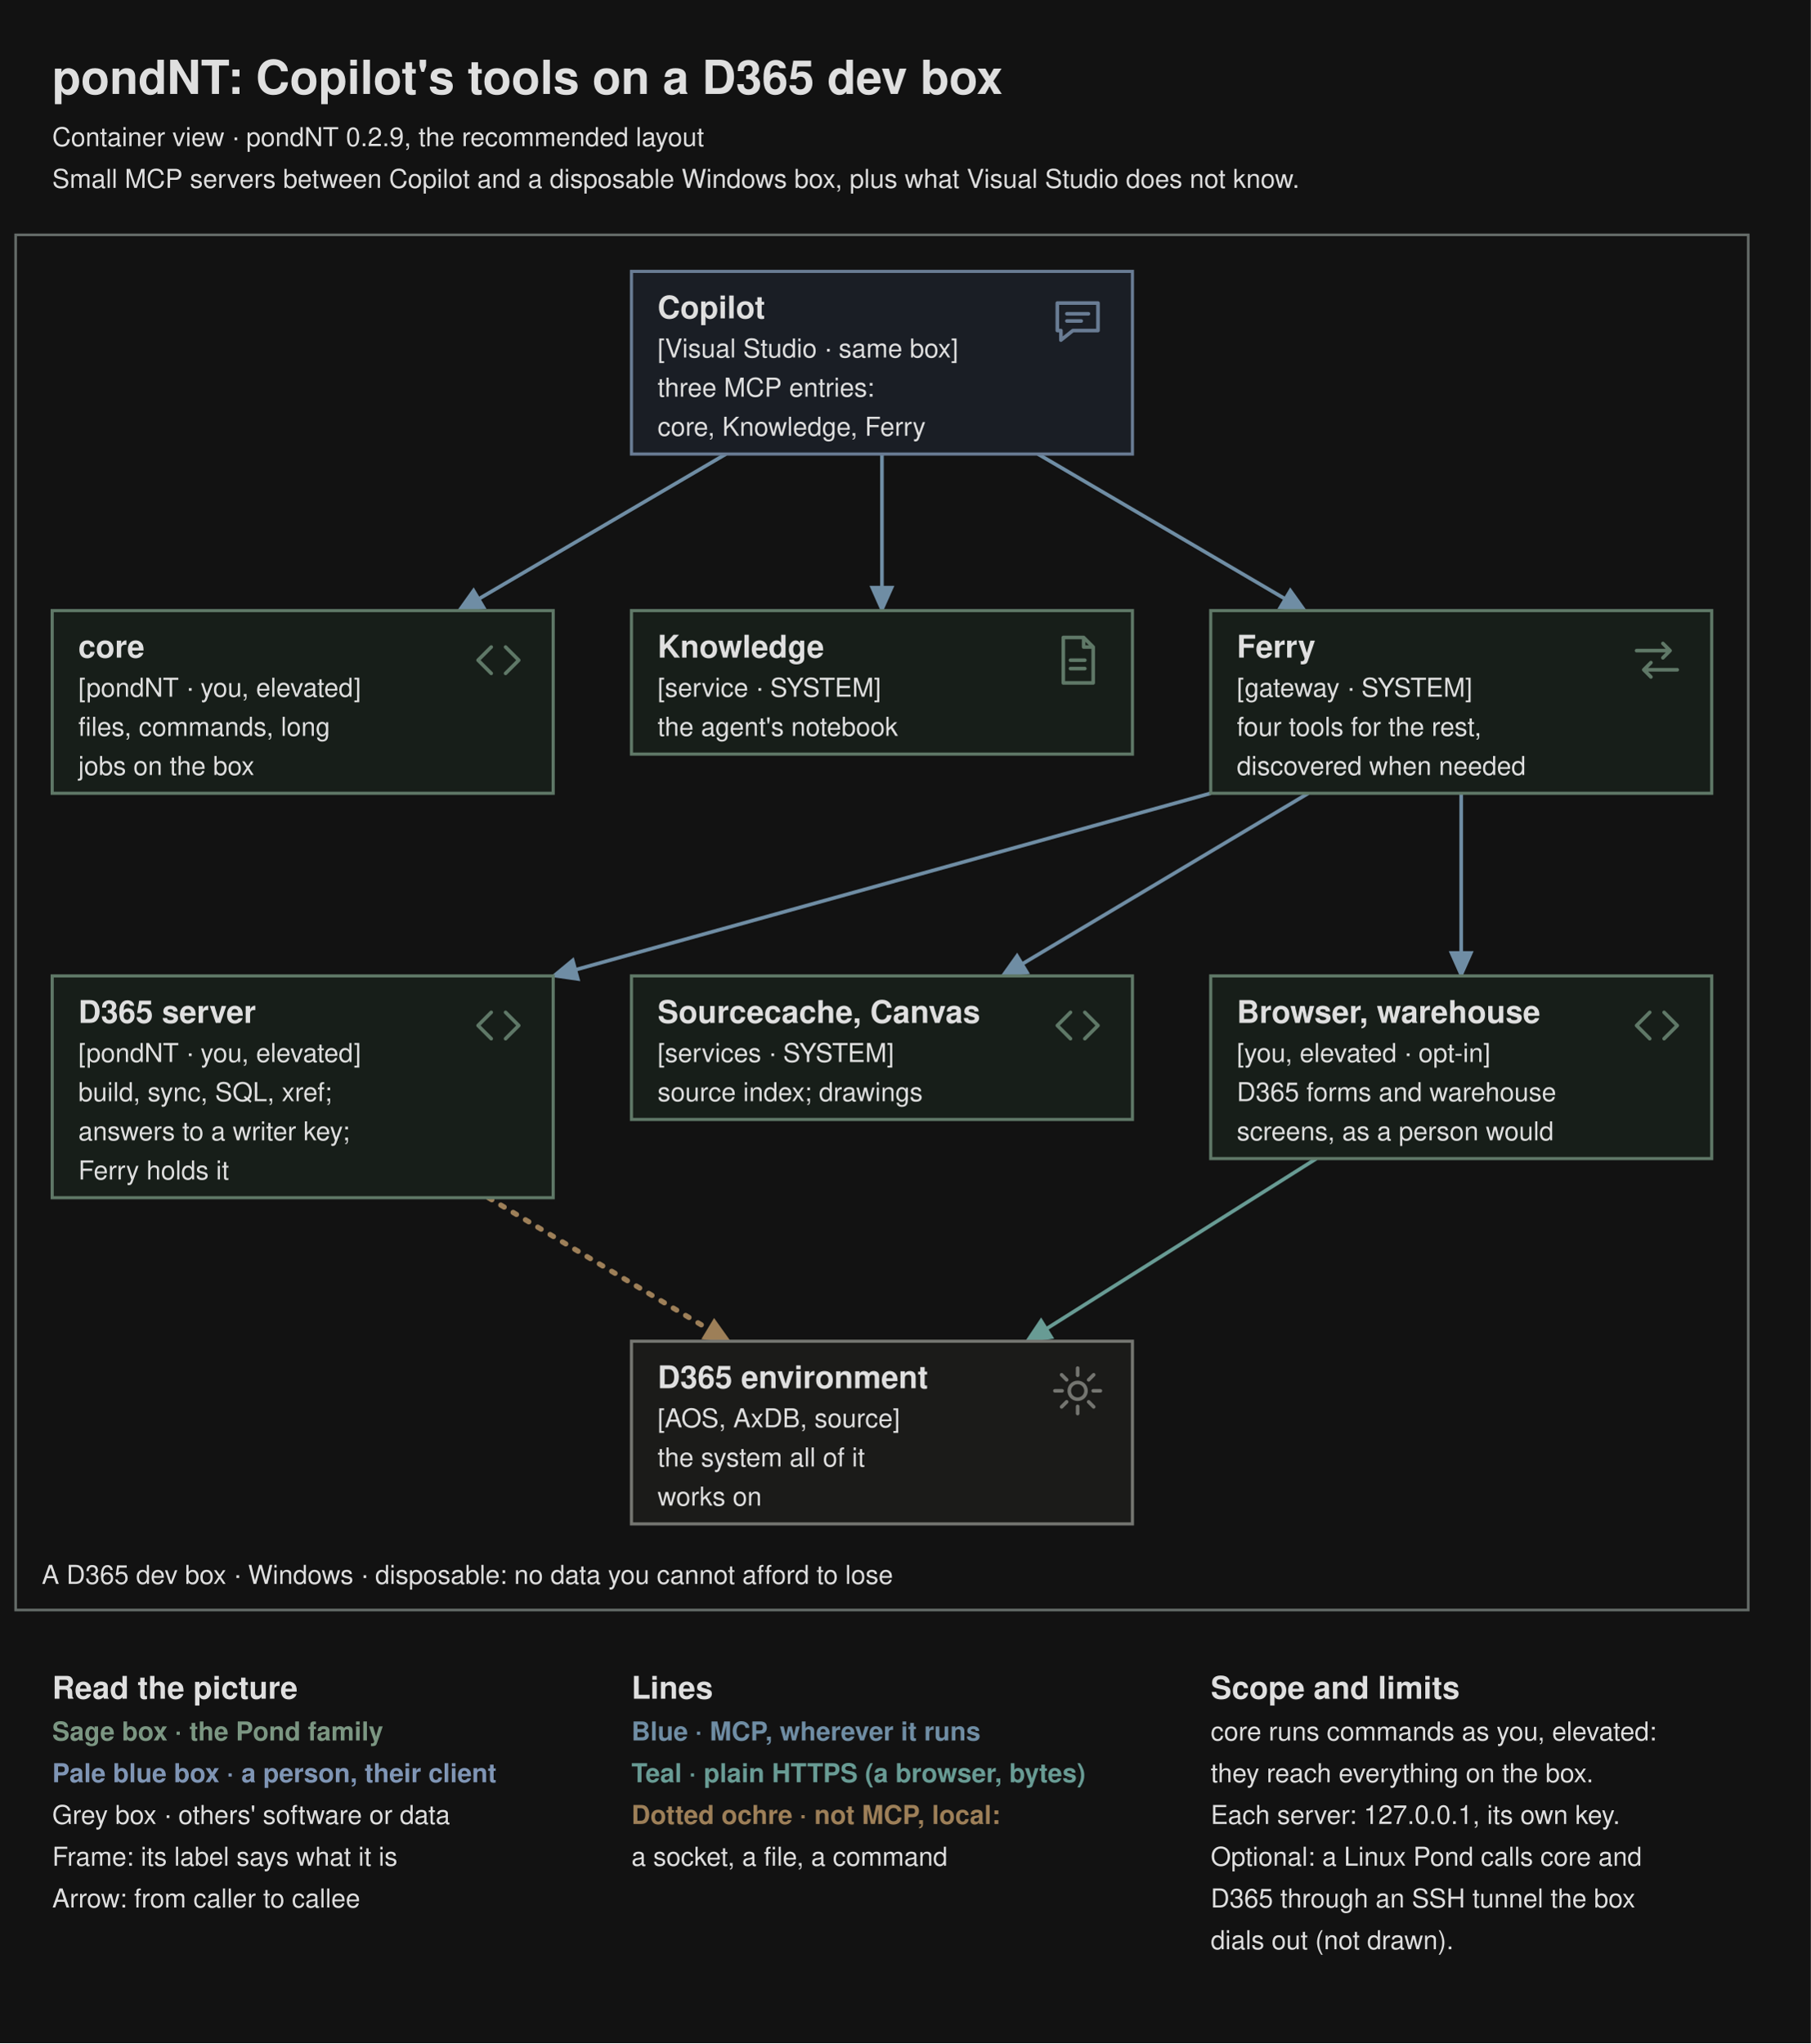
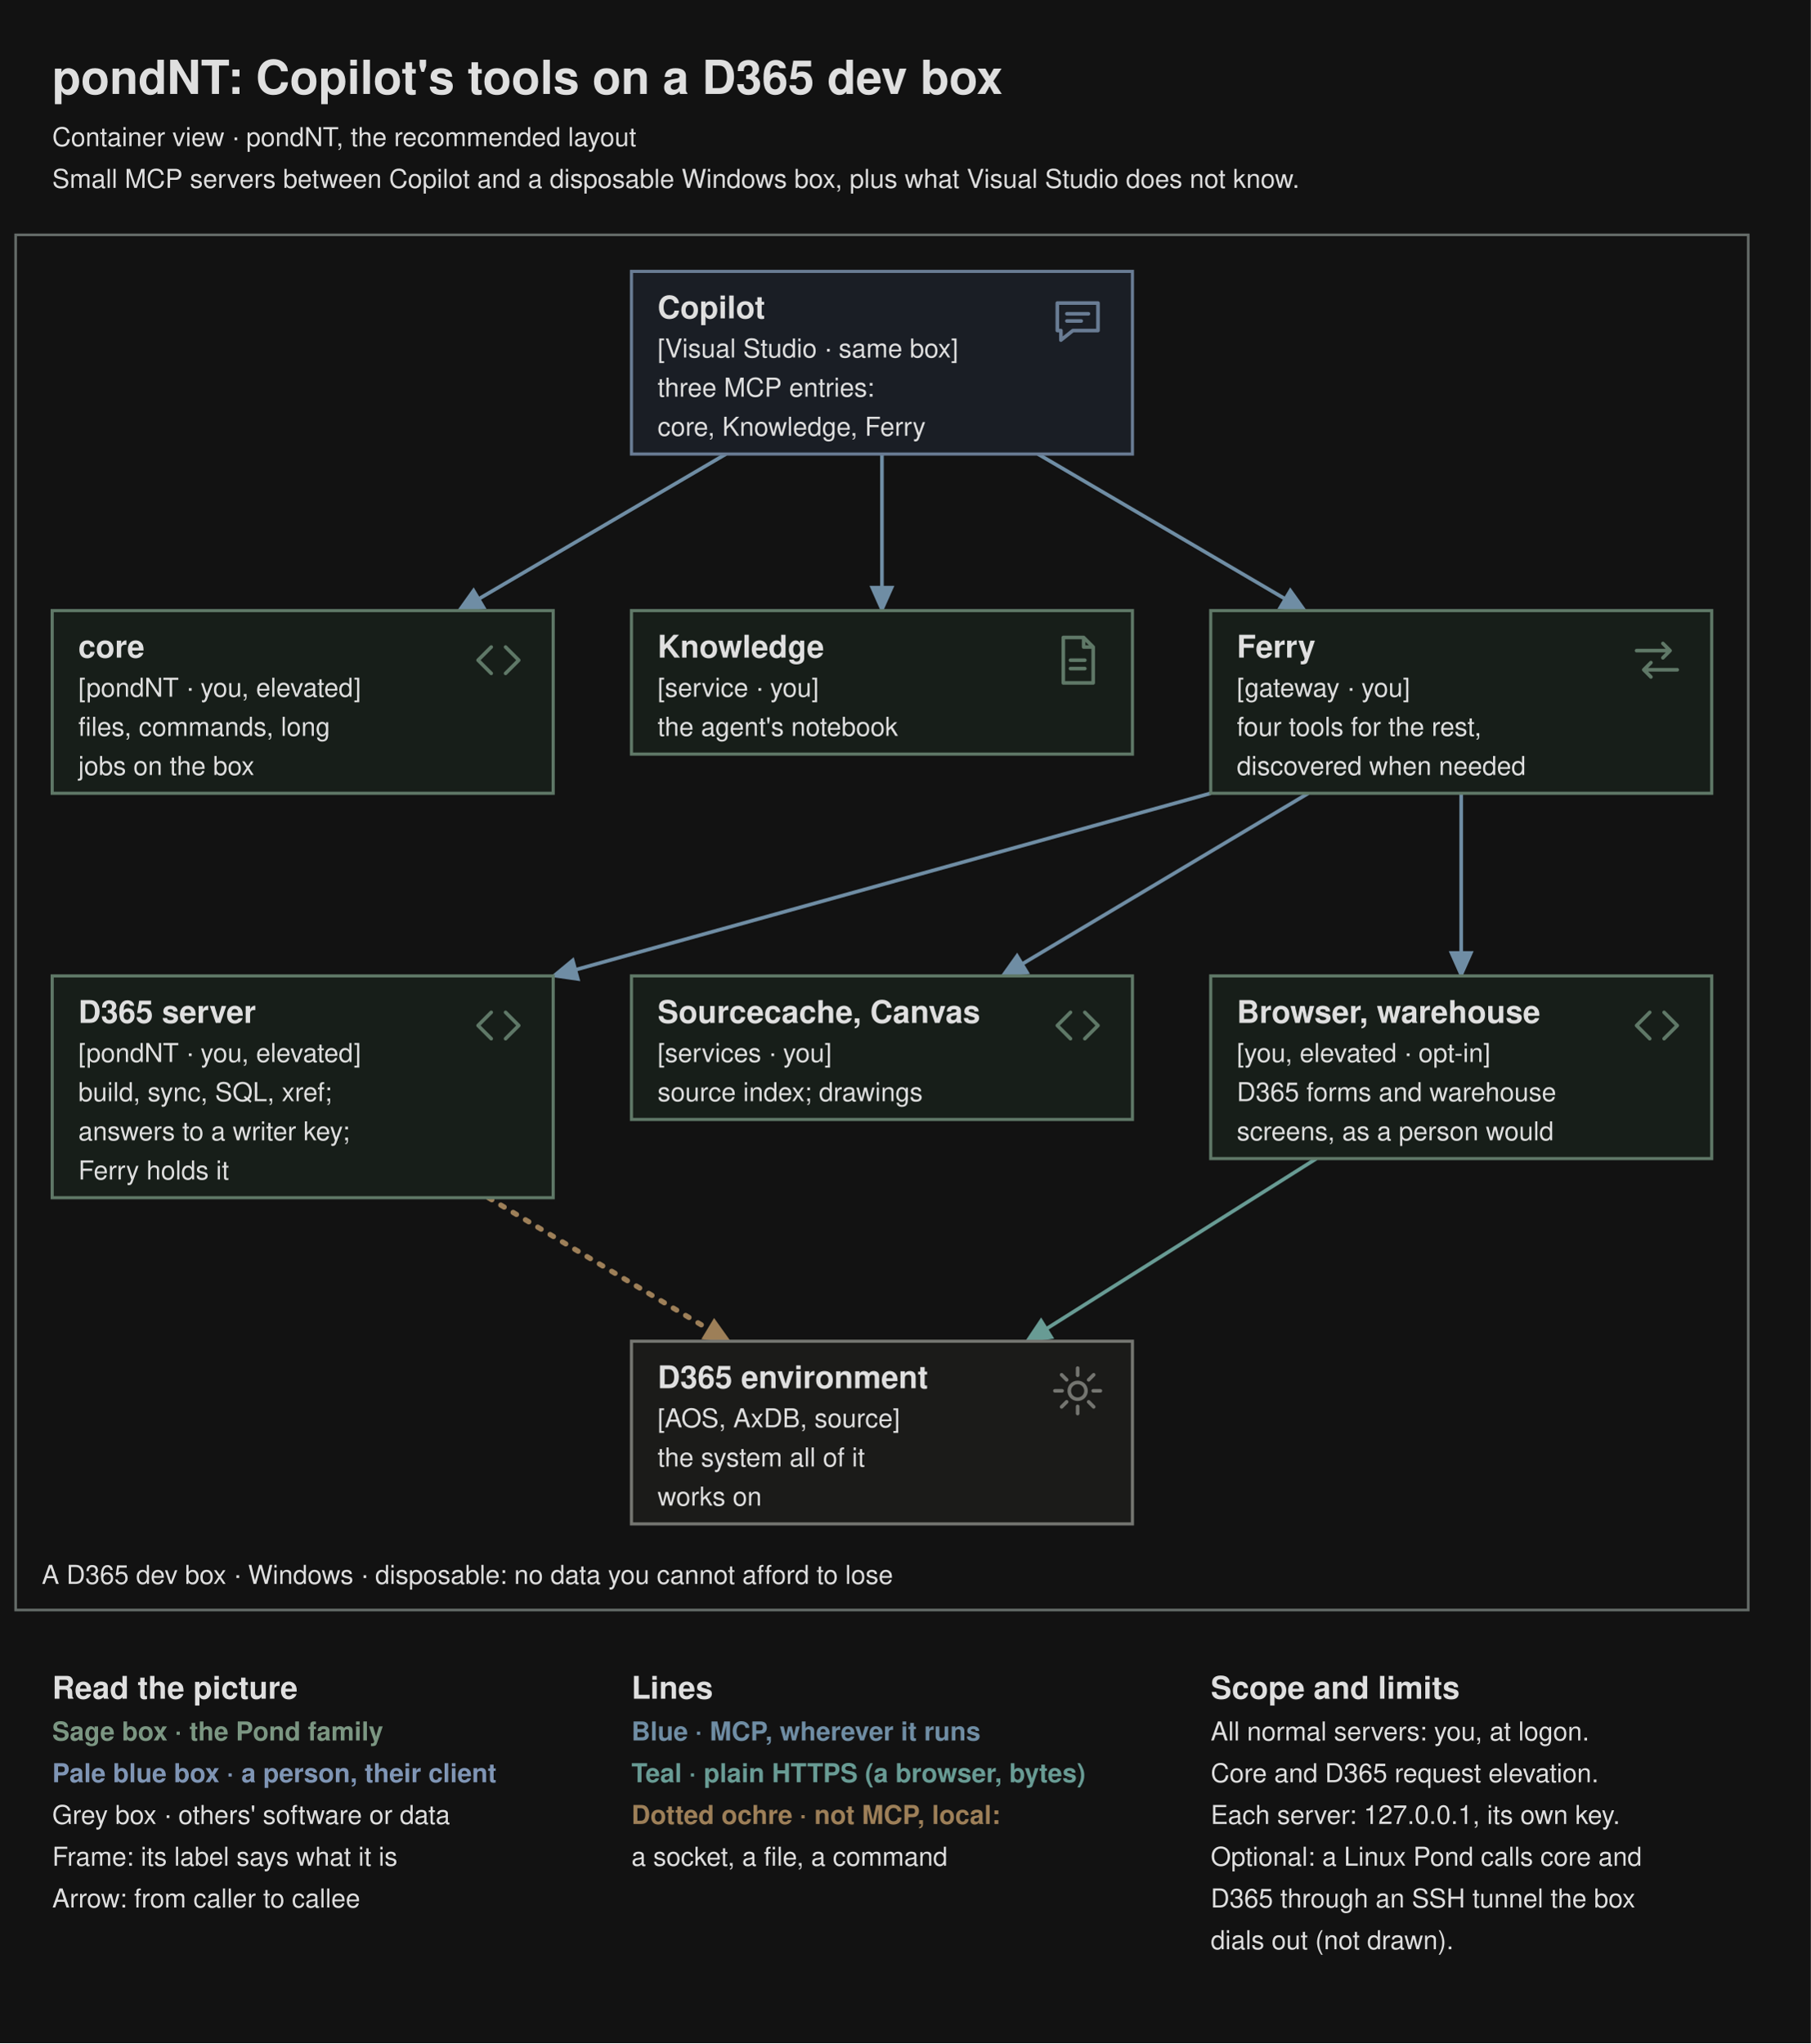
<svg xmlns="http://www.w3.org/2000/svg" width="694pt" height="783pt" viewBox="0 0 694 783">
  <rect x="0" y="0" width="694" height="783" fill="#121212" />
  <text x="20.0" y="36.0" font-family="Helvetica,Arial,sans-serif" font-size="18" font-weight="bold" fill="#dfdfdf" xml:space="preserve">pondNT: Copilot's tools on a D365 dev box</text>
-   <text x="20.0" y="56.0" font-family="Helvetica,Arial,sans-serif" font-size="10" fill="#dfdfdf" xml:space="preserve">Container view · pondNT 0.2.9, the recommended layout</text>
+   <text x="20.0" y="56.0" font-family="Helvetica,Arial,sans-serif" font-size="10" fill="#dfdfdf" xml:space="preserve">Container view · pondNT, the recommended layout</text>
  <text x="20.0" y="72.0" font-family="Helvetica,Arial,sans-serif" font-size="10" fill="#dfdfdf" xml:space="preserve">Small MCP servers between Copilot and a disposable Windows box, plus what Visual Studio does not know.</text>
  <g class="cluster">
    <rect x="6" y="90" width="664" height="527" fill="none" stroke="#656c69" stroke-width="1" />
    <text x="16.0" y="607.0" font-family="Helvetica,Arial,sans-serif" font-size="10" fill="#dfdfdf" xml:space="preserve">A D365 dev box · Windows · disposable: no data you cannot afford to lose</text>
  </g>
  <g class="edge">
    <path fill="none" stroke="#6f8da4" stroke-width="1.4" d="M278.2,174.0 L183.5,229.5" />
    <polygon fill="#6f8da4" stroke="#6f8da4" points="175.8,234.0 185.6,232.9 181.5,226.0" />
  </g>
  <g class="edge">
    <path fill="none" stroke="#6f8da4" stroke-width="1.4" d="M338.0,174.0 L338.0,225.0" />
    <polygon fill="#6f8da4" stroke="#6f8da4" points="338.0,234.0 342.0,225.0 334.0,225.0" />
  </g>
  <g class="edge">
    <path fill="none" stroke="#6f8da4" stroke-width="1.4" d="M397.8,174.0 L492.5,229.5" />
    <polygon fill="#6f8da4" stroke="#6f8da4" points="500.2,234.0 494.5,226.0 490.4,232.9" />
  </g>
  <g class="edge">
    <path fill="none" stroke="#6f8da4" stroke-width="1.4" d="M464.0,304.0 L220.7,371.6" />
    <polygon fill="#6f8da4" stroke="#6f8da4" points="212.0,374.0 221.7,375.4 219.6,367.7" />
  </g>
  <g class="edge">
    <path fill="none" stroke="#6f8da4" stroke-width="1.4" d="M501.4,304.0 L391.8,369.4" />
    <polygon fill="#6f8da4" stroke="#6f8da4" points="384.1,374.0 393.9,372.8 389.8,366.0" />
  </g>
  <g class="edge">
    <path fill="none" stroke="#6f8da4" stroke-width="1.4" d="M560.0,304.0 L560.0,365.0" />
    <polygon fill="#6f8da4" stroke="#6f8da4" points="560.0,374.0 564.0,365.0 556.0,365.0" />
  </g>
  <g class="edge">
    <path fill="none" stroke="#9d7f58" stroke-dasharray="1.5,4" stroke-linecap="round" stroke-width="2" d="M187.2,459.0 L271.6,509.4" />
    <polygon fill="#9d7f58" stroke="#9d7f58" points="279.4,514.0 273.7,506.0 269.6,512.8" />
  </g>
  <g class="edge">
    <path fill="none" stroke="#689b94" stroke-width="1.4" d="M504.5,444.0 L401.1,509.2" />
    <polygon fill="#689b94" stroke="#689b94" points="393.5,514.0 403.2,512.6 399.0,505.8" />
  </g>
  <g class="node">
    <rect x="242" y="104" width="192" height="70" fill="#1a1e25" stroke="#697c94" stroke-width="1.2" />
    <text x="252.0" y="122.0" font-family="Helvetica,Arial,sans-serif" font-size="12" font-weight="bold" fill="#dfdfdf" xml:space="preserve">Copilot</text>
    <text x="252.0" y="137.0" font-family="Helvetica,Arial,sans-serif" font-size="10" fill="#dfdfdf" xml:space="preserve">[Visual Studio · same box]</text>
    <text x="252.0" y="152.0" font-family="Helvetica,Arial,sans-serif" font-size="10" fill="#dfdfdf" xml:space="preserve">three MCP entries:</text>
    <text x="252.0" y="167.0" font-family="Helvetica,Arial,sans-serif" font-size="10" fill="#dfdfdf" xml:space="preserve">core, Knowledge, Ferry</text>
    <path transform="translate(402,112) scale(0.917)" d="M3.5 4.5h17v11.5H10l-5 4v-4H3.5z M7.5 9h9 M7.5 12h6" fill="none" stroke="#697c94" stroke-width="1.5" stroke-linecap="round" stroke-linejoin="round" />
  </g>
  <g class="node">
    <rect x="20" y="234" width="192" height="70" fill="#171e19" stroke="#5f7867" stroke-width="1.2" />
    <text x="30.0" y="252.0" font-family="Helvetica,Arial,sans-serif" font-size="12" font-weight="bold" fill="#dfdfdf" xml:space="preserve">core</text>
    <text x="30.0" y="267.0" font-family="Helvetica,Arial,sans-serif" font-size="10" fill="#dfdfdf" xml:space="preserve">[pondNT · you, elevated]</text>
    <text x="30.0" y="282.0" font-family="Helvetica,Arial,sans-serif" font-size="10" fill="#dfdfdf" xml:space="preserve">files, commands, long</text>
    <text x="30.0" y="297.0" font-family="Helvetica,Arial,sans-serif" font-size="10" fill="#dfdfdf" xml:space="preserve">jobs on the box</text>
    <path transform="translate(180,242) scale(0.917)" d="M9 6.5 3.5 12 9 17.5 M15 6.5 20.5 12 15 17.5" fill="none" stroke="#5f7867" stroke-width="1.5" stroke-linecap="round" stroke-linejoin="round" />
  </g>
  <g class="node">
    <rect x="242" y="234" width="192" height="55" fill="#171e19" stroke="#5f7867" stroke-width="1.2" />
    <text x="252.0" y="252.0" font-family="Helvetica,Arial,sans-serif" font-size="12" font-weight="bold" fill="#dfdfdf" xml:space="preserve">Knowledge</text>
-     <text x="252.0" y="267.0" font-family="Helvetica,Arial,sans-serif" font-size="10" fill="#dfdfdf" xml:space="preserve">[service · SYSTEM]</text>
+     <text x="252.0" y="267.0" font-family="Helvetica,Arial,sans-serif" font-size="10" fill="#dfdfdf" xml:space="preserve">[service · you]</text>
    <text x="252.0" y="282.0" font-family="Helvetica,Arial,sans-serif" font-size="10" fill="#dfdfdf" xml:space="preserve">the agent's notebook</text>
    <path transform="translate(402,242) scale(0.917)" d="M6 2.5h8.5l4 4v15H6z M14.5 2.5v4h4 M9 12h6 M9 15.5h6" fill="none" stroke="#5f7867" stroke-width="1.5" stroke-linecap="round" stroke-linejoin="round" />
  </g>
  <g class="node">
    <rect x="464" y="234" width="192" height="70" fill="#171e19" stroke="#5f7867" stroke-width="1.2" />
    <text x="474.0" y="252.0" font-family="Helvetica,Arial,sans-serif" font-size="12" font-weight="bold" fill="#dfdfdf" xml:space="preserve">Ferry</text>
-     <text x="474.0" y="267.0" font-family="Helvetica,Arial,sans-serif" font-size="10" fill="#dfdfdf" xml:space="preserve">[gateway · SYSTEM]</text>
+     <text x="474.0" y="267.0" font-family="Helvetica,Arial,sans-serif" font-size="10" fill="#dfdfdf" xml:space="preserve">[gateway · you]</text>
    <text x="474.0" y="282.0" font-family="Helvetica,Arial,sans-serif" font-size="10" fill="#dfdfdf" xml:space="preserve">four tools for the rest,</text>
    <text x="474.0" y="297.0" font-family="Helvetica,Arial,sans-serif" font-size="10" fill="#dfdfdf" xml:space="preserve">discovered when needed</text>
    <path transform="translate(624,242) scale(0.917)" d="M3.5 8h14 M14.5 5l3 3-3 3 M20.5 16h-14 M9.5 13l-3 3 3 3" fill="none" stroke="#5f7867" stroke-width="1.5" stroke-linecap="round" stroke-linejoin="round" />
  </g>
  <g class="node">
    <rect x="20" y="374" width="192" height="85" fill="#171e19" stroke="#5f7867" stroke-width="1.2" />
    <text x="30.0" y="392.0" font-family="Helvetica,Arial,sans-serif" font-size="12" font-weight="bold" fill="#dfdfdf" xml:space="preserve">D365 server</text>
    <text x="30.0" y="407.0" font-family="Helvetica,Arial,sans-serif" font-size="10" fill="#dfdfdf" xml:space="preserve">[pondNT · you, elevated]</text>
    <text x="30.0" y="422.0" font-family="Helvetica,Arial,sans-serif" font-size="10" fill="#dfdfdf" xml:space="preserve">build, sync, SQL, xref;</text>
    <text x="30.0" y="437.0" font-family="Helvetica,Arial,sans-serif" font-size="10" fill="#dfdfdf" xml:space="preserve">answers to a writer key;</text>
    <text x="30.0" y="452.0" font-family="Helvetica,Arial,sans-serif" font-size="10" fill="#dfdfdf" xml:space="preserve">Ferry holds it</text>
    <path transform="translate(180,382) scale(0.917)" d="M9 6.5 3.5 12 9 17.5 M15 6.5 20.5 12 15 17.5" fill="none" stroke="#5f7867" stroke-width="1.5" stroke-linecap="round" stroke-linejoin="round" />
  </g>
  <g class="node">
    <rect x="242" y="374" width="192" height="55" fill="#171e19" stroke="#5f7867" stroke-width="1.2" />
    <text x="252.0" y="392.0" font-family="Helvetica,Arial,sans-serif" font-size="12" font-weight="bold" fill="#dfdfdf" xml:space="preserve">Sourcecache, Canvas</text>
-     <text x="252.0" y="407.0" font-family="Helvetica,Arial,sans-serif" font-size="10" fill="#dfdfdf" xml:space="preserve">[services · SYSTEM]</text>
+     <text x="252.0" y="407.0" font-family="Helvetica,Arial,sans-serif" font-size="10" fill="#dfdfdf" xml:space="preserve">[services · you]</text>
    <text x="252.0" y="422.0" font-family="Helvetica,Arial,sans-serif" font-size="10" fill="#dfdfdf" xml:space="preserve">source index; drawings</text>
    <path transform="translate(402,382) scale(0.917)" d="M9 6.5 3.5 12 9 17.5 M15 6.5 20.5 12 15 17.5" fill="none" stroke="#5f7867" stroke-width="1.5" stroke-linecap="round" stroke-linejoin="round" />
  </g>
  <g class="node">
    <rect x="464" y="374" width="192" height="70" fill="#171e19" stroke="#5f7867" stroke-width="1.2" />
    <text x="474.0" y="392.0" font-family="Helvetica,Arial,sans-serif" font-size="12" font-weight="bold" fill="#dfdfdf" xml:space="preserve">Browser, warehouse</text>
    <text x="474.0" y="407.0" font-family="Helvetica,Arial,sans-serif" font-size="10" fill="#dfdfdf" xml:space="preserve">[you, elevated · opt-in]</text>
    <text x="474.0" y="422.0" font-family="Helvetica,Arial,sans-serif" font-size="10" fill="#dfdfdf" xml:space="preserve">D365 forms and warehouse</text>
    <text x="474.0" y="437.0" font-family="Helvetica,Arial,sans-serif" font-size="10" fill="#dfdfdf" xml:space="preserve">screens, as a person would</text>
    <path transform="translate(624,382) scale(0.917)" d="M9 6.5 3.5 12 9 17.5 M15 6.5 20.5 12 15 17.5" fill="none" stroke="#5f7867" stroke-width="1.5" stroke-linecap="round" stroke-linejoin="round" />
  </g>
  <g class="node">
    <rect x="242" y="514" width="192" height="70" fill="#1b1b19" stroke="#747570" stroke-width="1.2" />
    <text x="252.0" y="532.0" font-family="Helvetica,Arial,sans-serif" font-size="12" font-weight="bold" fill="#dfdfdf" xml:space="preserve">D365 environment</text>
    <text x="252.0" y="547.0" font-family="Helvetica,Arial,sans-serif" font-size="10" fill="#dfdfdf" xml:space="preserve">[AOS, AxDB, source]</text>
    <text x="252.0" y="562.0" font-family="Helvetica,Arial,sans-serif" font-size="10" fill="#dfdfdf" xml:space="preserve">the system all of it</text>
    <text x="252.0" y="577.0" font-family="Helvetica,Arial,sans-serif" font-size="10" fill="#dfdfdf" xml:space="preserve">works on</text>
    <path transform="translate(402,522) scale(0.917)" d="M12 8.5a3.5 3.5 0 1 1 0 7a3.5 3.5 0 1 1 0-7z M12 2.5v3 M12 18.5v3 M2.5 12h3 M18.5 12h3 M5.3 5.3l2.1 2.1 M16.6 16.6l2.1 2.1 M5.3 18.7l2.1-2.1 M16.6 7.4l2.1-2.1" fill="none" stroke="#747570" stroke-width="1.5" stroke-linecap="round" stroke-linejoin="round" />
  </g>
  <text x="20.0" y="651.0" font-family="Helvetica,Arial,sans-serif" font-size="12" font-weight="bold" fill="#dfdfdf" xml:space="preserve">Read the picture</text>
  <text x="20.0" y="667.0" font-family="Helvetica,Arial,sans-serif" font-size="10" font-weight="bold" fill="#7b9682" xml:space="preserve">Sage box · the Pond family</text>
  <text x="20.0" y="683.0" font-family="Helvetica,Arial,sans-serif" font-size="10" font-weight="bold" fill="#7f95b5" xml:space="preserve">Pale blue box · a person, their client</text>
  <text x="20.0" y="699.0" font-family="Helvetica,Arial,sans-serif" font-size="10" fill="#dfdfdf" xml:space="preserve">Grey box · others' software or data</text>
  <text x="20.0" y="715.0" font-family="Helvetica,Arial,sans-serif" font-size="10" fill="#dfdfdf" xml:space="preserve">Frame: its label says what it is</text>
  <text x="20.0" y="731.0" font-family="Helvetica,Arial,sans-serif" font-size="10" fill="#dfdfdf" xml:space="preserve">Arrow: from caller to callee</text>
  <text x="242.0" y="651.0" font-family="Helvetica,Arial,sans-serif" font-size="12" font-weight="bold" fill="#dfdfdf" xml:space="preserve">Lines</text>
  <text x="242.0" y="667.0" font-family="Helvetica,Arial,sans-serif" font-size="10" font-weight="bold" fill="#6f8da4" xml:space="preserve">Blue · MCP, wherever it runs</text>
  <text x="242.0" y="683.0" font-family="Helvetica,Arial,sans-serif" font-size="10" font-weight="bold" fill="#689b94" xml:space="preserve">Teal · plain HTTPS (a browser, bytes)</text>
  <text x="242.0" y="699.0" font-family="Helvetica,Arial,sans-serif" font-size="10" font-weight="bold" fill="#9d7f58" xml:space="preserve">Dotted ochre · not MCP, local:</text>
  <text x="242.0" y="715.0" font-family="Helvetica,Arial,sans-serif" font-size="10" fill="#dfdfdf" xml:space="preserve">a socket, a file, a command</text>
  <text x="464.0" y="651.0" font-family="Helvetica,Arial,sans-serif" font-size="12" font-weight="bold" fill="#dfdfdf" xml:space="preserve">Scope and limits</text>
-   <text x="464.0" y="667.0" font-family="Helvetica,Arial,sans-serif" font-size="10" fill="#dfdfdf" xml:space="preserve">core runs commands as you, elevated:</text>
-   <text x="464.0" y="683.0" font-family="Helvetica,Arial,sans-serif" font-size="10" fill="#dfdfdf" xml:space="preserve">they reach everything on the box.</text>
+   <text x="464.0" y="667.0" font-family="Helvetica,Arial,sans-serif" font-size="10" fill="#dfdfdf" xml:space="preserve">All normal servers: you, at logon.</text>
+   <text x="464.0" y="683.0" font-family="Helvetica,Arial,sans-serif" font-size="10" fill="#dfdfdf" xml:space="preserve">Core and D365 request elevation.</text>
  <text x="464.0" y="699.0" font-family="Helvetica,Arial,sans-serif" font-size="10" fill="#dfdfdf" xml:space="preserve">Each server: 127.0.0.1, its own key.</text>
  <text x="464.0" y="715.0" font-family="Helvetica,Arial,sans-serif" font-size="10" fill="#dfdfdf" xml:space="preserve">Optional: a Linux Pond calls core and</text>
  <text x="464.0" y="731.0" font-family="Helvetica,Arial,sans-serif" font-size="10" fill="#dfdfdf" xml:space="preserve">D365 through an SSH tunnel the box</text>
  <text x="464.0" y="747.0" font-family="Helvetica,Arial,sans-serif" font-size="10" fill="#dfdfdf" xml:space="preserve">dials out (not drawn).</text>
</svg>
